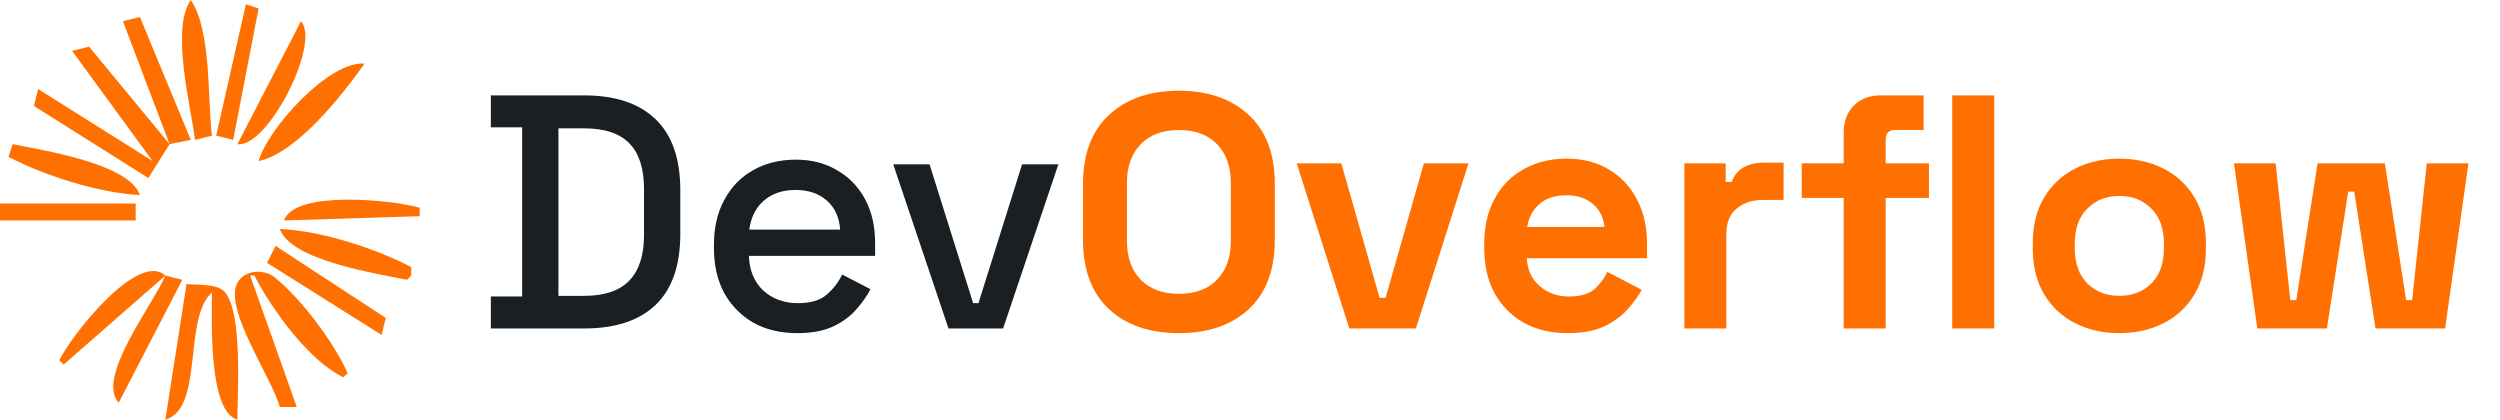
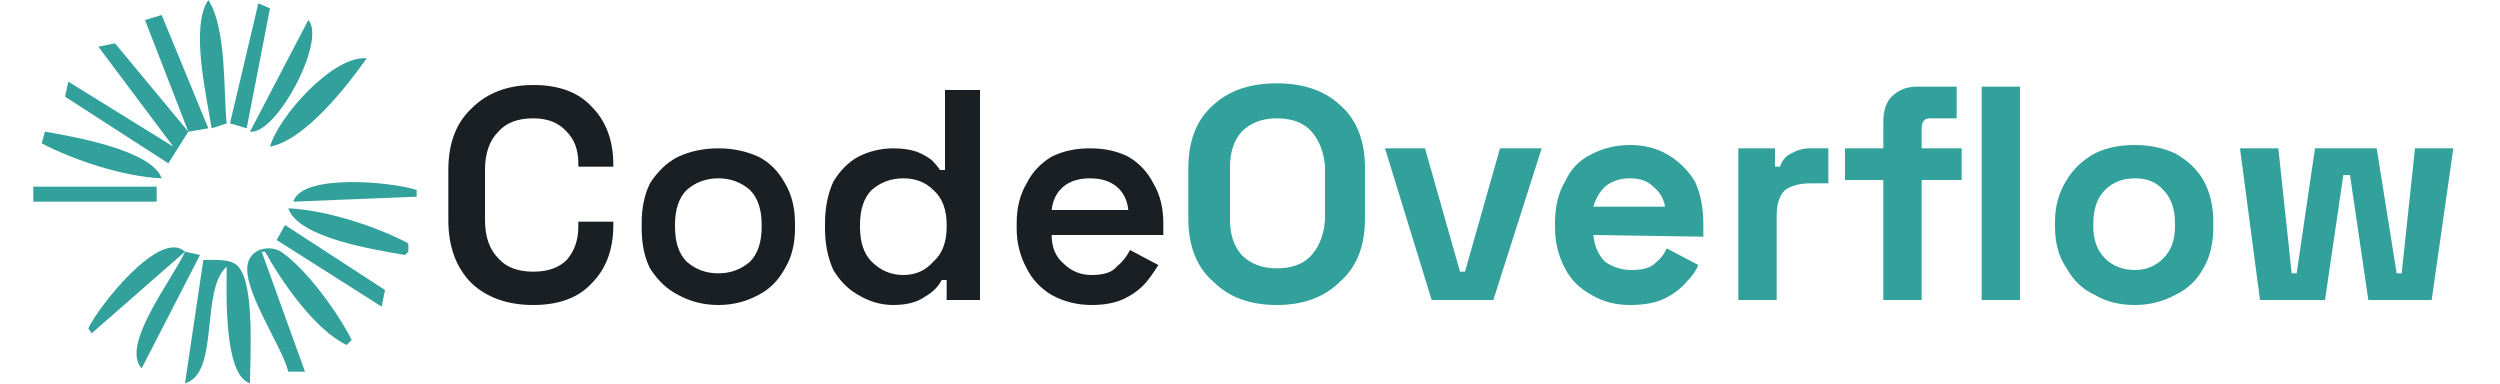
- <svg xmlns="http://www.w3.org/2000/svg" width="137" height="23" viewBox="0 0 137 23" fill="none">
-   <path d="M10.454 0C9.351 1.583 10.447 5.769 10.687 7.667L11.616 7.434C11.358 5.389 11.6 1.676 10.454 0Z" fill="#FF7000" />
-   <path d="M13.475 0.232L11.848 7.434L12.778 7.667L14.172 0.465L13.475 0.232Z" fill="#FF7000" />
-   <path d="M6.737 1.162L9.293 7.899L4.879 2.555L3.95 2.788L8.364 8.828L2.091 4.879L1.859 5.808L8.131 9.757L9.293 7.899L10.455 7.667L7.667 0.929L6.737 1.162Z" fill="#FF7000" />
-   <path d="M16.495 1.162L13.01 7.899C14.631 8.144 17.593 2.416 16.495 1.162Z" fill="#FF7000" />
-   <path d="M14.172 8.828C16.262 8.388 18.783 5.184 19.98 3.485C18.03 3.321 14.672 7.044 14.172 8.828Z" fill="#FF7000" />
-   <path d="M0.697 7.899L0.465 8.596C2.429 9.627 5.448 10.585 7.667 10.687C7.065 8.957 2.38 8.247 0.697 7.899Z" fill="#FF7000" />
-   <path d="M0 11.152V12.081H7.434V11.152H0Z" fill="#FF7000" />
-   <path d="M15.566 12.081L23 11.848V11.384C21.525 10.948 16.12 10.409 15.566 12.081Z" fill="#FF7000" />
-   <path d="M15.333 12.546C15.936 14.278 20.622 14.986 22.303 15.334L22.535 15.101V14.637C20.558 13.599 17.567 12.643 15.333 12.546Z" fill="#FF7000" />
-   <path d="M15.101 13.475L14.636 14.404L20.909 18.354L21.142 17.424L15.101 13.475Z" fill="#FF7000" />
-   <path d="M3.253 19.747L3.485 19.98L9.061 15.101C7.564 13.725 3.877 18.41 3.253 19.747Z" fill="#FF7000" />
-   <path d="M15.333 22.303H16.263L13.707 15.101H13.94C14.892 16.948 16.925 19.775 18.818 20.677L19.051 20.445C18.299 18.759 16.49 16.343 15.034 15.185C14.413 14.691 13.238 14.803 12.942 15.656C12.418 17.172 14.904 20.735 15.333 22.303Z" fill="#FF7000" />
-   <path d="M9.061 15.101C8.411 16.66 5.234 20.699 6.505 22.071L9.99 15.333L9.061 15.101Z" fill="#FF7000" />
-   <path d="M10.222 15.566L9.061 23C11.195 22.376 10.012 17.44 11.616 16.03C11.616 17.517 11.401 22.529 13.01 23C13.009 21.505 13.312 17.119 12.307 15.99C11.899 15.533 10.788 15.627 10.222 15.566Z" fill="#FF7000" />
-   <path d="M26.899 18V16.248H28.614V6.979H26.899V5.227H32.008C33.711 5.227 35.012 5.659 35.913 6.523C36.825 7.387 37.281 8.688 37.281 10.428V12.818C37.281 14.557 36.825 15.859 35.913 16.723C35.012 17.574 33.711 18 32.008 18H26.899ZM30.603 16.212H32.026C33.133 16.212 33.954 15.932 34.489 15.373C35.025 14.813 35.292 13.98 35.292 12.873V10.355C35.292 9.236 35.025 8.402 34.489 7.855C33.954 7.307 33.133 7.034 32.026 7.034H30.603V16.212ZM43.686 18.256C42.774 18.256 41.977 18.067 41.296 17.69C40.615 17.3 40.08 16.759 39.69 16.066C39.313 15.36 39.125 14.545 39.125 13.621V13.402C39.125 12.465 39.313 11.65 39.69 10.957C40.068 10.251 40.59 9.71 41.26 9.333C41.941 8.944 42.725 8.749 43.613 8.749C44.477 8.749 45.231 8.944 45.876 9.333C46.533 9.71 47.044 10.239 47.409 10.92C47.774 11.601 47.956 12.398 47.956 13.311V14.022H41.041C41.065 14.813 41.327 15.445 41.825 15.92C42.336 16.382 42.969 16.613 43.723 16.613C44.428 16.613 44.958 16.455 45.31 16.139C45.675 15.823 45.955 15.458 46.15 15.044L47.701 15.847C47.53 16.188 47.281 16.546 46.953 16.923C46.636 17.3 46.217 17.617 45.694 17.872C45.17 18.128 44.501 18.256 43.686 18.256ZM41.059 12.581H46.04C45.992 11.899 45.748 11.37 45.31 10.993C44.872 10.604 44.301 10.409 43.595 10.409C42.89 10.409 42.312 10.604 41.862 10.993C41.424 11.37 41.156 11.899 41.059 12.581ZM51.978 18L48.949 9.004H50.938L53.328 16.613H53.62L56.01 9.004H57.999L54.97 18H51.978Z" fill="#191F23" />
-   <path d="M64.603 18.256C62.998 18.256 61.721 17.817 60.772 16.942C59.823 16.054 59.348 14.789 59.348 13.146V10.081C59.348 8.439 59.823 7.18 60.772 6.304C61.721 5.416 62.998 4.972 64.603 4.972C66.209 4.972 67.487 5.416 68.435 6.304C69.384 7.18 69.859 8.439 69.859 10.081V13.146C69.859 14.789 69.384 16.054 68.435 16.942C67.487 17.817 66.209 18.256 64.603 18.256ZM64.603 16.102C65.504 16.102 66.203 15.841 66.702 15.318C67.201 14.795 67.45 14.095 67.45 13.219V10.008C67.45 9.132 67.201 8.433 66.702 7.91C66.203 7.387 65.504 7.125 64.603 7.125C63.715 7.125 63.016 7.387 62.505 7.91C62.006 8.433 61.757 9.132 61.757 10.008V13.219C61.757 14.095 62.006 14.795 62.505 15.318C63.016 15.841 63.715 16.102 64.603 16.102ZM73.942 18L71.059 8.95H73.504L75.602 16.321H75.931L78.029 8.95H80.474L77.591 18H73.942ZM85.897 18.256C84.997 18.256 84.2 18.067 83.507 17.69C82.826 17.3 82.29 16.759 81.901 16.066C81.524 15.36 81.335 14.533 81.335 13.584V13.365C81.335 12.416 81.524 11.595 81.901 10.902C82.278 10.197 82.807 9.655 83.489 9.278C84.17 8.889 84.96 8.694 85.861 8.694C86.749 8.694 87.521 8.895 88.178 9.296C88.835 9.686 89.346 10.233 89.711 10.938C90.076 11.632 90.258 12.441 90.258 13.365V14.15H83.671C83.695 14.77 83.926 15.275 84.364 15.664C84.802 16.054 85.338 16.248 85.97 16.248C86.615 16.248 87.089 16.108 87.393 15.829C87.697 15.549 87.928 15.239 88.087 14.898L89.966 15.883C89.796 16.2 89.546 16.546 89.218 16.923C88.902 17.288 88.476 17.605 87.941 17.872C87.406 18.128 86.724 18.256 85.897 18.256ZM83.689 12.435H87.922C87.874 11.912 87.661 11.492 87.284 11.176C86.919 10.86 86.438 10.701 85.842 10.701C85.222 10.701 84.729 10.86 84.364 11.176C83.999 11.492 83.774 11.912 83.689 12.435ZM92.304 18V8.95H94.567V9.971H94.895C95.029 9.607 95.248 9.339 95.552 9.169C95.868 8.998 96.234 8.913 96.647 8.913H97.742V10.957H96.611C96.027 10.957 95.546 11.115 95.169 11.431C94.792 11.735 94.603 12.21 94.603 12.854V18H92.304ZM101.035 18V10.847H98.736V8.95H101.035V7.271C101.035 6.651 101.218 6.158 101.582 5.793C101.96 5.416 102.446 5.227 103.042 5.227H105.414V7.125H103.845C103.504 7.125 103.334 7.307 103.334 7.672V8.95H105.706V10.847H103.334V18H101.035ZM106.984 18V5.227H109.283V18H106.984ZM116.14 18.256C115.24 18.256 114.431 18.073 113.713 17.708C112.996 17.343 112.43 16.814 112.016 16.121C111.603 15.427 111.396 14.594 111.396 13.621V13.329C111.396 12.356 111.603 11.522 112.016 10.829C112.43 10.136 112.996 9.607 113.713 9.242C114.431 8.877 115.24 8.694 116.14 8.694C117.04 8.694 117.849 8.877 118.567 9.242C119.285 9.607 119.85 10.136 120.264 10.829C120.678 11.522 120.884 12.356 120.884 13.329V13.621C120.884 14.594 120.678 15.427 120.264 16.121C119.85 16.814 119.285 17.343 118.567 17.708C117.849 18.073 117.04 18.256 116.14 18.256ZM116.14 16.212C116.846 16.212 117.43 15.987 117.892 15.537C118.354 15.075 118.585 14.418 118.585 13.566V13.384C118.585 12.532 118.354 11.881 117.892 11.431C117.442 10.969 116.858 10.738 116.14 10.738C115.435 10.738 114.851 10.969 114.389 11.431C113.926 11.881 113.695 12.532 113.695 13.384V13.566C113.695 14.418 113.926 15.075 114.389 15.537C114.851 15.987 115.435 16.212 116.14 16.212ZM123.701 18L122.423 8.95H124.704L125.507 16.449H125.836L127.003 8.95H130.689L131.857 16.449H132.185L132.988 8.95H135.269L133.992 18H130.178L129.011 10.501H128.682L127.514 18H123.701Z" fill="#FF7000" />
+ <svg xmlns="http://www.w3.org/2000/svg" version="1.2" viewBox="0 0 150 23" width="150" height="23">
+   <style>
+ 		.s0 {
+ 			fill: #32a09b
+ 		}
+ 
+ 		.s1 {
+ 			fill: #191f23
+ 		}
+ 	</style>
+   <path id="Layer" class="s0" d="m12.5 0c-1.1 1.6-0.1 5.8 0.2 7.7l0.9-0.3c-0.2-2 0-5.7-1.1-7.4z" />
+   <path id="Layer" class="s0" d="m15.5 0.2l-1.7 7.2 1 0.3 1.4-7.2z" />
+   <path id="Layer" class="s0" d="m8.7 1.2l2.6 6.7-4.4-5.3-1 0.2 4.5 6-6.3-3.9-0.2 0.9 6.2 4 1.2-1.9 1.2-0.2-2.8-6.8z" />
+   <path id="Layer" class="s0" d="m18.5 1.2l-3.5 6.7c1.6 0.2 4.6-5.5 3.5-6.7z" />
+   <path id="Layer" class="s0" d="m16.2 8.8c2.1-0.4 4.6-3.6 5.8-5.3-2-0.2-5.3 3.5-5.8 5.3z" />
+   <path id="Layer" class="s0" d="m2.7 7.9l-0.2 0.7c1.9 1 4.9 2 7.2 2.1-0.6-1.7-5.3-2.5-7-2.8z" />
+   <path id="Layer" class="s0" d="m2 11.2v0.9h7.4v-0.9z" />
+   <path id="Layer" class="s0" d="m17.6 12.1l7.4-0.3v-0.4c-1.5-0.5-6.9-1-7.4 0.7z" />
+   <path id="Layer" class="s0" d="m17.3 12.5c0.6 1.8 5.3 2.5 7 2.8l0.2-0.2v-0.5c-1.9-1-4.9-2-7.2-2.1z" />
+   <path id="Layer" class="s0" d="m17.1 13.5l-0.5 0.9 6.3 4 0.2-1z" />
+   <path id="Layer" class="s0" d="m5.3 19.7l0.2 0.3 5.6-4.9c-1.5-1.4-5.2 3.3-5.8 4.6z" />
+   <path id="Layer" class="s0" d="m17.3 22.3h1l-2.6-7.2h0.2c1 1.8 3 4.7 4.9 5.6l0.3-0.3c-0.8-1.6-2.6-4.1-4.1-5.2-0.6-0.5-1.8-0.4-2.1 0.5-0.5 1.5 2 5 2.4 6.6z" />
+   <path id="Layer" class="s0" d="m11.1 15.1c-0.7 1.6-3.9 5.6-2.6 7l3.5-6.8z" />
+   <path id="Layer" class="s0" d="m12.2 15.6l-1.1 7.4c2.1-0.6 0.9-5.6 2.5-7 0 1.5-0.2 6.5 1.4 7 0-1.5 0.3-5.9-0.7-7-0.4-0.5-1.5-0.4-2.1-0.4z" />
+   <path id="Layer" fill-rule="evenodd" class="s0" d="m76.6 18.3q-2.4 0-3.8-1.4-1.5-1.3-1.5-3.8v-3q0-2.5 1.5-3.8 1.4-1.3 3.8-1.3 2.4 0 3.8 1.3 1.5 1.3 1.5 3.8v3q0 2.5-1.5 3.8-1.4 1.4-3.8 1.4zm0-2.2q1.4 0 2.1-0.8 0.7-0.8 0.8-2.1v-3.2q-0.1-1.3-0.8-2.1-0.7-0.8-2.1-0.8-1.3 0-2.1 0.8-0.7 0.8-0.7 2.1v3.2q0 1.3 0.7 2.1 0.8 0.8 2.1 0.8zm9.3 1.9l-2.8-9.1h2.4l2.1 7.4h0.3l2.1-7.4h2.5l-2.9 9.1zm11.9 0.3q-1.3 0-2.3-0.6-1.1-0.6-1.6-1.6-0.6-1.1-0.6-2.5v-0.2q0-1.5 0.6-2.5 0.5-1.1 1.5-1.6 1.1-0.6 2.4-0.6 1.3 0 2.3 0.6 1 0.6 1.6 1.6 0.5 1.1 0.5 2.5v0.8l-6.6-0.1q0.1 1 0.7 1.6 0.7 0.5 1.6 0.5 1 0 1.4-0.4 0.5-0.4 0.7-0.9l1.9 1q-0.2 0.5-0.7 1-0.5 0.6-1.3 1-0.8 0.4-2.1 0.4zm-2.2-5.9h4.3q-0.1-0.7-0.7-1.2-0.5-0.5-1.4-0.5-0.9 0-1.5 0.5-0.5 0.5-0.7 1.2zm8.7 5.6v-9.1h2.2v1.1h0.3q0.2-0.6 0.7-0.8 0.5-0.3 1.1-0.3h1.1v2.1h-1.1q-0.9 0-1.5 0.4-0.5 0.5-0.5 1.5v5.1zm8.7 0v-7.2h-2.3v-1.9h2.3v-1.6q0-1 0.5-1.5 0.6-0.6 1.5-0.6h2.4v1.9h-1.6q-0.5 0-0.5 0.6v1.2h2.4v1.9h-2.4v7.2zm5.9 0v-12.8h2.3v12.8zm9.2 0.3q-1.4 0-2.4-0.6-1.1-0.5-1.7-1.6-0.7-1-0.7-2.5v-0.3q0-1.4 0.7-2.5 0.6-1 1.7-1.6 1-0.5 2.4-0.5 1.3 0 2.4 0.5 1.1 0.6 1.7 1.6 0.6 1.1 0.6 2.5v0.3q0 1.5-0.6 2.5-0.6 1.1-1.7 1.6-1.1 0.6-2.4 0.6zm0-2.1q1 0 1.7-0.7 0.7-0.7 0.7-1.9v-0.2q0-1.3-0.7-2-0.6-0.7-1.7-0.7-1.1 0-1.8 0.7-0.7 0.7-0.7 2v0.2q0 1.2 0.7 1.9 0.7 0.7 1.8 0.7zm7.5 1.8l-1.2-9.1h2.3l0.8 7.5h0.3l1.1-7.5h3.7l1.2 7.5h0.3l0.8-7.5h2.3l-1.3 9.1h-3.8l-1.1-7.5h-0.4l-1.1 7.5z" />
+   <path id="Code" class="s1" aria-label="Code" d="m32 18.3q-2.3 0-3.7-1.3-1.4-1.4-1.4-3.8v-3q0-2.4 1.4-3.7 1.4-1.4 3.7-1.4 2.3 0 3.5 1.3 1.3 1.3 1.3 3.5v0.1h-2.1v-0.2q0-1.2-0.7-1.9-0.7-0.8-2-0.8-1.4 0-2.1 0.8-0.8 0.8-0.8 2.3v3q0 1.5 0.8 2.3 0.7 0.8 2.1 0.8 1.3 0 2-0.7 0.7-0.8 0.7-2v-0.3h2.1v0.2q0 2.2-1.3 3.5-1.2 1.3-3.5 1.3zm11.1 0q-1.3 0-2.4-0.6-1-0.5-1.7-1.6-0.5-1-0.5-2.4v-0.3q0-1.4 0.5-2.4 0.7-1.1 1.7-1.6 1.1-0.5 2.4-0.5 1.3 0 2.4 0.5 1 0.5 1.6 1.6 0.6 1 0.6 2.4v0.3q0 1.4-0.6 2.4-0.6 1.1-1.6 1.6-1.1 0.6-2.4 0.6zm0-1.9q1.1 0 1.9-0.7 0.7-0.7 0.7-2.1v-0.1q0-1.4-0.7-2.1-0.8-0.7-1.9-0.7-1.1 0-1.9 0.7-0.7 0.7-0.7 2.1v0.1q0 1.4 0.7 2.1 0.8 0.7 1.9 0.7zm10.5 1.9q-1.1 0-2.1-0.6-0.9-0.5-1.5-1.5-0.5-1.1-0.5-2.5v-0.3q0-1.4 0.5-2.5 0.6-1 1.5-1.5 1-0.5 2.1-0.5 0.8 0 1.4 0.2 0.5 0.2 0.9 0.5 0.3 0.3 0.5 0.6h0.3v-4.8h2.1v12.6h-2v-1.2h-0.3q-0.3 0.6-1 1-0.7 0.5-1.9 0.5zm0.6-1.8q1.1 0 1.8-0.8 0.8-0.7 0.8-2.1v-0.1q0-1.4-0.8-2.1-0.7-0.7-1.8-0.7-1.1 0-1.9 0.7-0.7 0.7-0.7 2.1v0.1q0 1.4 0.7 2.1 0.8 0.8 1.9 0.8zm11.3 1.8q-1.3 0-2.4-0.6-1-0.6-1.5-1.6-0.6-1.1-0.6-2.4v-0.3q0-1.4 0.6-2.4 0.5-1 1.5-1.6 1-0.5 2.3-0.5 1.3 0 2.3 0.5 1 0.6 1.5 1.6 0.6 1 0.6 2.4v0.7h-6.7q0 1.1 0.7 1.7 0.7 0.7 1.7 0.7 1.1 0 1.5-0.5 0.5-0.4 0.8-1l1.7 0.9q-0.3 0.5-0.7 1-0.5 0.6-1.3 1-0.8 0.4-2 0.4zm-2.4-5.7h4.6q-0.1-0.9-0.7-1.4-0.6-0.5-1.6-0.5-1 0-1.6 0.5-0.6 0.5-0.7 1.4z" />
</svg>
